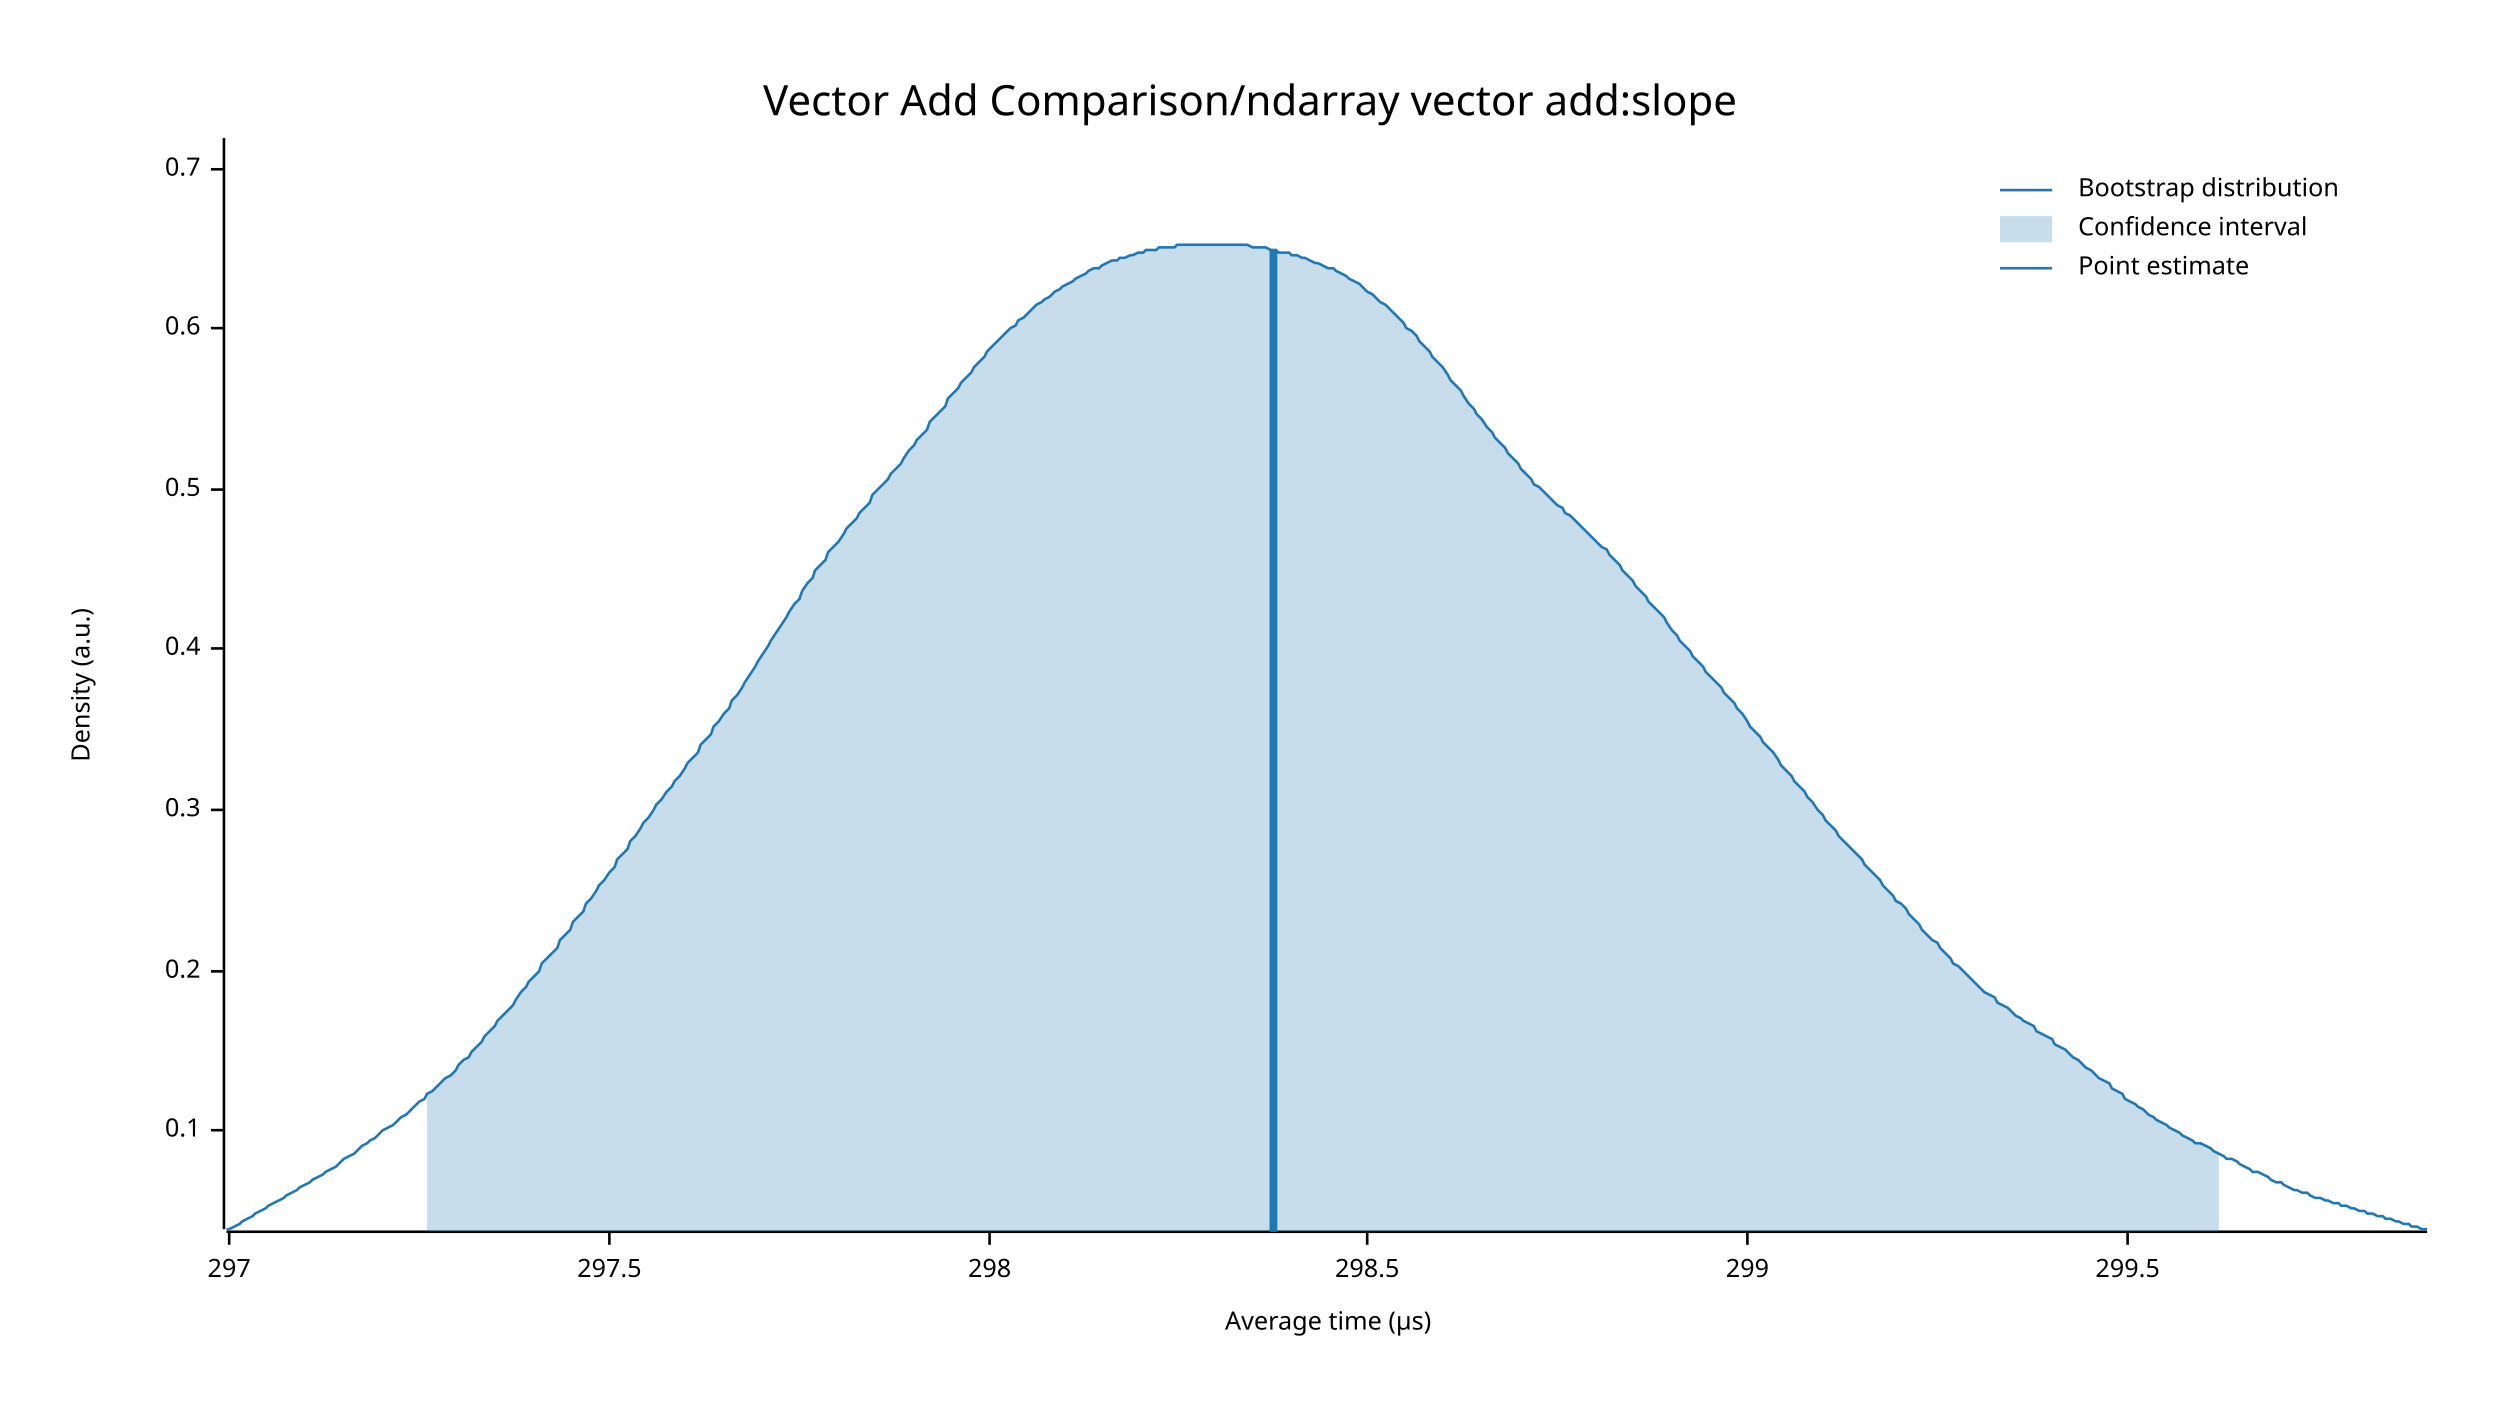
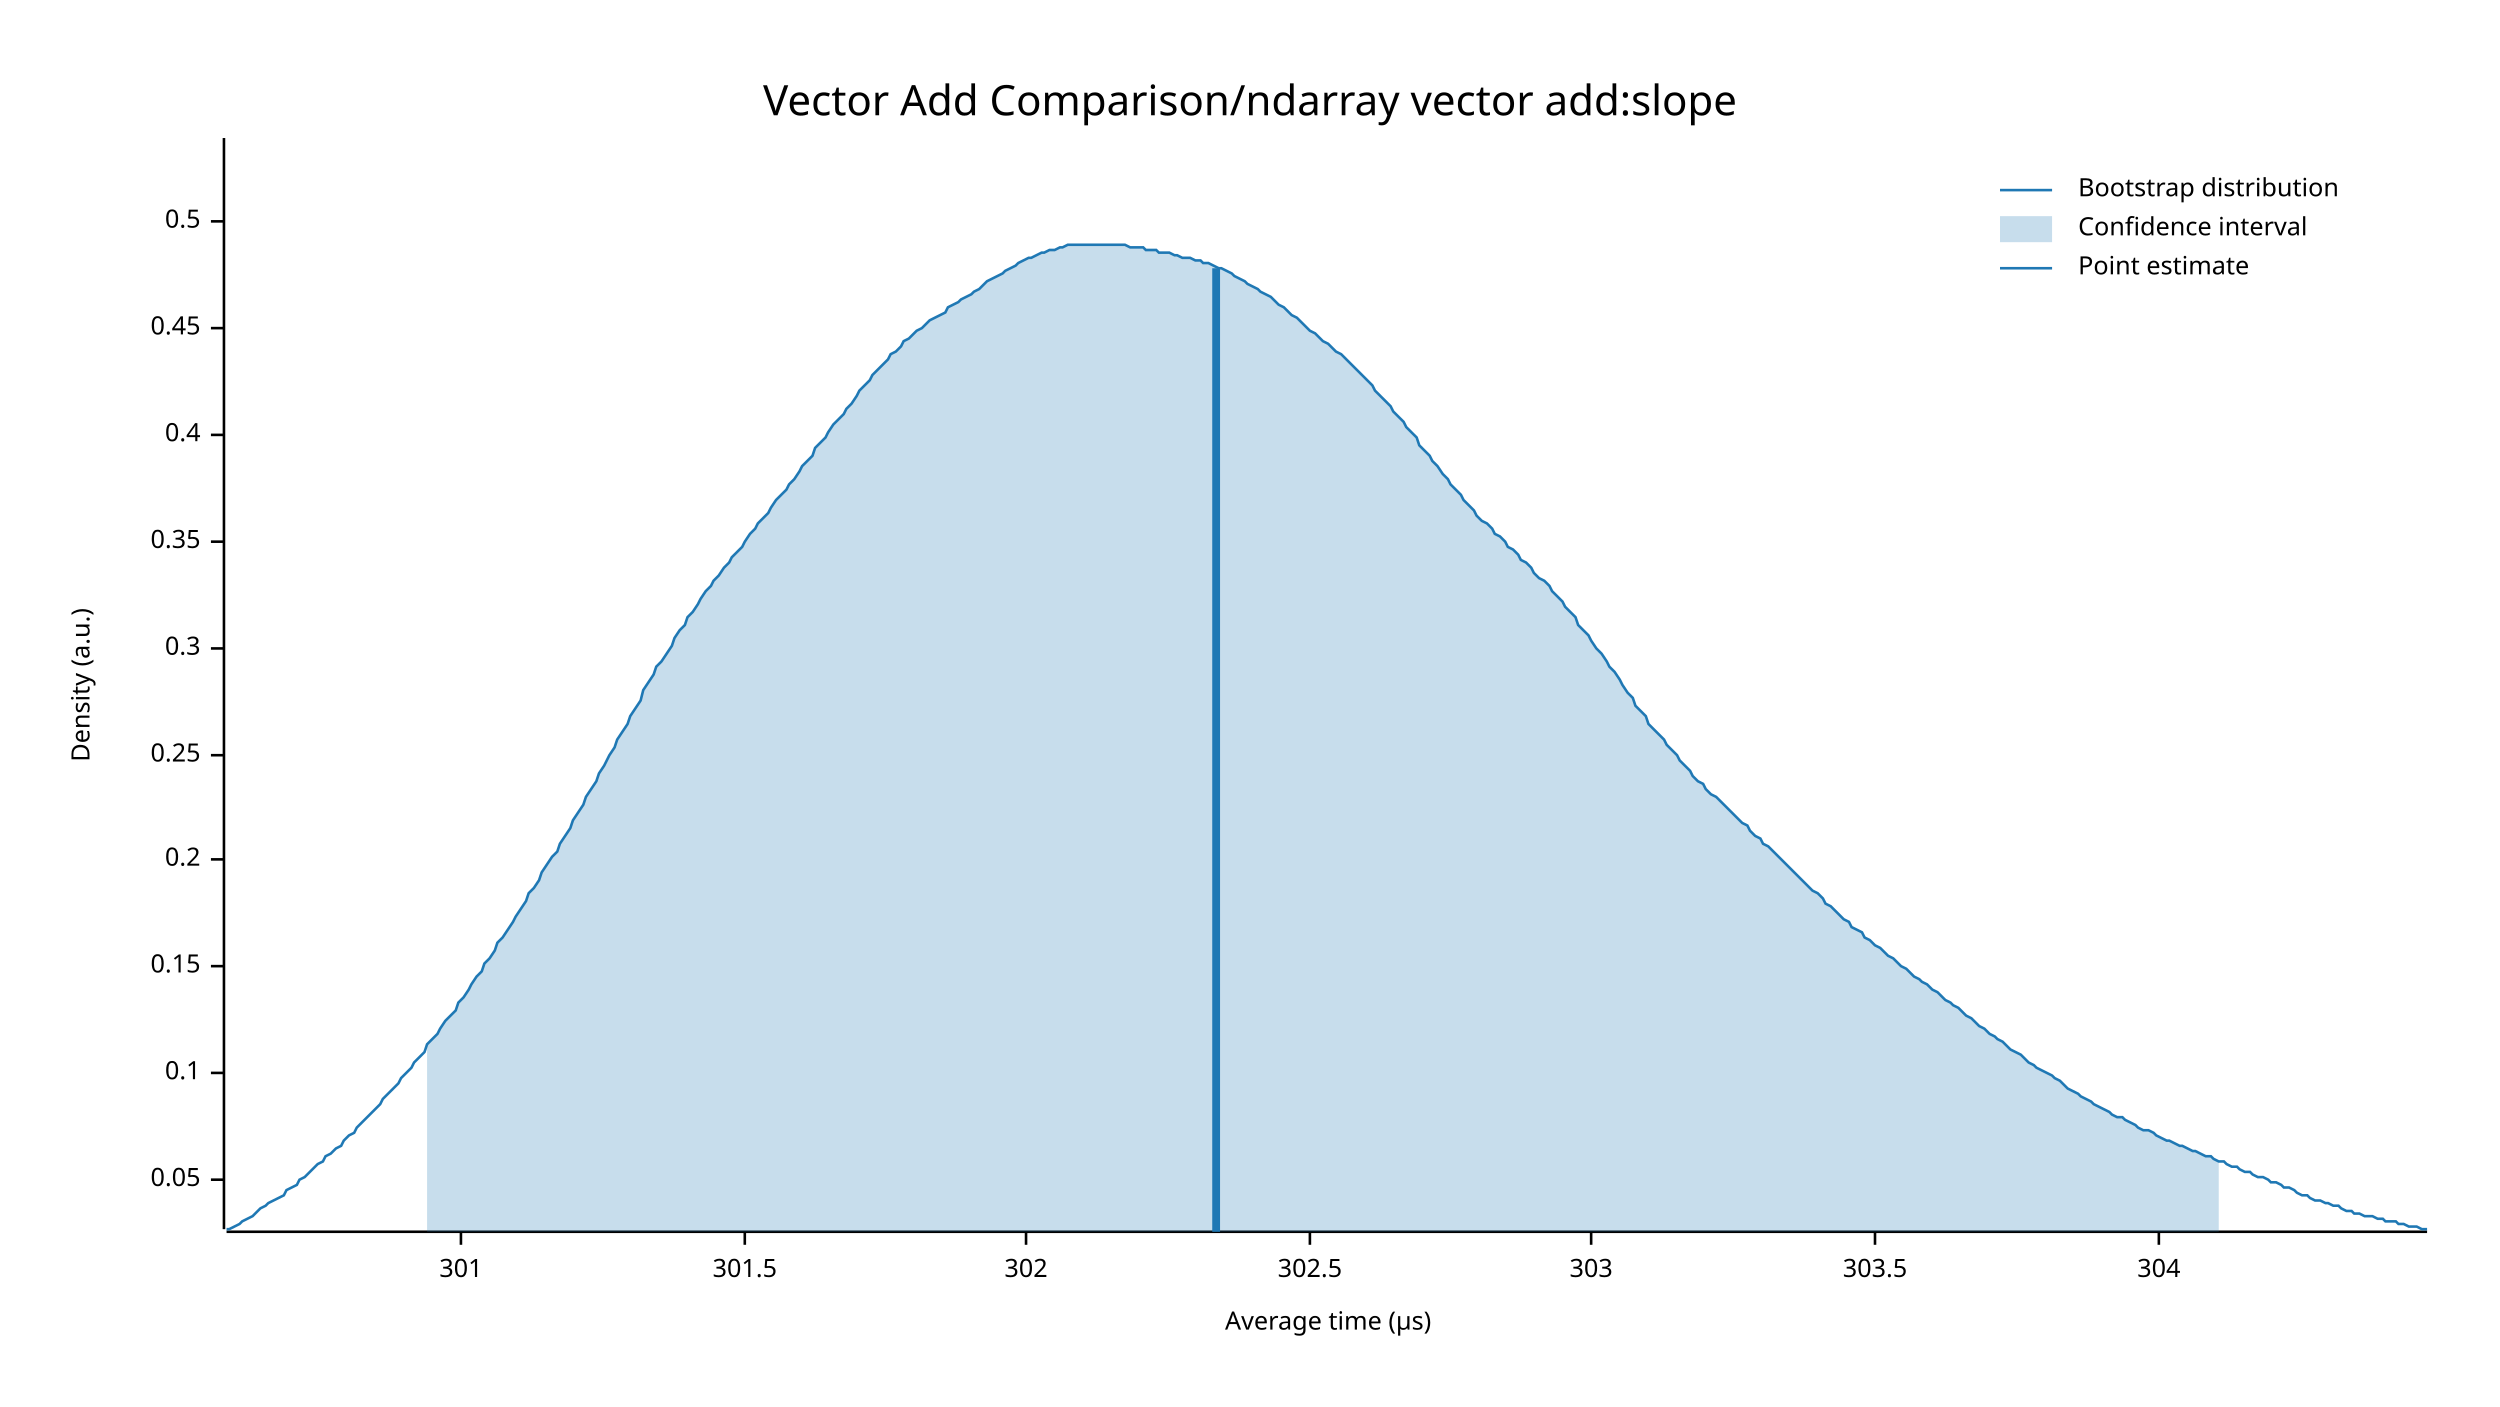
<svg xmlns="http://www.w3.org/2000/svg" width="960" height="540" viewBox="0 0 960 540">
  <text x="480" y="32" dy="0.76em" text-anchor="middle" font-family="sans-serif" font-size="16.129" opacity="1" fill="#000000">
Vector Add Comparison/ndarray vector add:slope
</text>
  <text x="27" y="263" dy="0.76em" text-anchor="middle" font-family="sans-serif" font-size="9.677" opacity="1" fill="#000000" transform="rotate(270, 27, 263)">
Density (a.u.)
</text>
  <text x="510" y="513" dy="-0.5ex" text-anchor="middle" font-family="sans-serif" font-size="9.677" opacity="1" fill="#000000">
Average time (µs)
</text>
  <polyline fill="none" opacity="1" stroke="#000000" stroke-width="1" points="86,53 86,472 " />
-   <text x="77" y="434" dy="0.5ex" text-anchor="end" font-family="sans-serif" font-size="9.677" opacity="1" fill="#000000">
+   <text x="77" y="453" dy="0.5ex" text-anchor="end" font-family="sans-serif" font-size="9.677" opacity="1" fill="#000000">
+ 0.05
+ </text>
+   <polyline fill="none" opacity="1" stroke="#000000" stroke-width="1" points="81,453 86,453 " />
+   <text x="77" y="412" dy="0.5ex" text-anchor="end" font-family="sans-serif" font-size="9.677" opacity="1" fill="#000000">
0.1
</text>
-   <polyline fill="none" opacity="1" stroke="#000000" stroke-width="1" points="81,434 86,434 " />
-   <text x="77" y="373" dy="0.5ex" text-anchor="end" font-family="sans-serif" font-size="9.677" opacity="1" fill="#000000">
+   <polyline fill="none" opacity="1" stroke="#000000" stroke-width="1" points="81,412 86,412 " />
+   <text x="77" y="371" dy="0.5ex" text-anchor="end" font-family="sans-serif" font-size="9.677" opacity="1" fill="#000000">
+ 0.15
+ </text>
+   <polyline fill="none" opacity="1" stroke="#000000" stroke-width="1" points="81,371 86,371 " />
+   <text x="77" y="330" dy="0.5ex" text-anchor="end" font-family="sans-serif" font-size="9.677" opacity="1" fill="#000000">
0.2
</text>
-   <polyline fill="none" opacity="1" stroke="#000000" stroke-width="1" points="81,373 86,373 " />
-   <text x="77" y="311" dy="0.5ex" text-anchor="end" font-family="sans-serif" font-size="9.677" opacity="1" fill="#000000">
+   <polyline fill="none" opacity="1" stroke="#000000" stroke-width="1" points="81,330 86,330 " />
+   <text x="77" y="290" dy="0.5ex" text-anchor="end" font-family="sans-serif" font-size="9.677" opacity="1" fill="#000000">
+ 0.25
+ </text>
+   <polyline fill="none" opacity="1" stroke="#000000" stroke-width="1" points="81,290 86,290 " />
+   <text x="77" y="249" dy="0.5ex" text-anchor="end" font-family="sans-serif" font-size="9.677" opacity="1" fill="#000000">
0.3
</text>
-   <polyline fill="none" opacity="1" stroke="#000000" stroke-width="1" points="81,311 86,311 " />
-   <text x="77" y="249" dy="0.5ex" text-anchor="end" font-family="sans-serif" font-size="9.677" opacity="1" fill="#000000">
+   <polyline fill="none" opacity="1" stroke="#000000" stroke-width="1" points="81,249 86,249 " />
+   <text x="77" y="208" dy="0.5ex" text-anchor="end" font-family="sans-serif" font-size="9.677" opacity="1" fill="#000000">
+ 0.35
+ </text>
+   <polyline fill="none" opacity="1" stroke="#000000" stroke-width="1" points="81,208 86,208 " />
+   <text x="77" y="167" dy="0.5ex" text-anchor="end" font-family="sans-serif" font-size="9.677" opacity="1" fill="#000000">
0.4
</text>
-   <polyline fill="none" opacity="1" stroke="#000000" stroke-width="1" points="81,249 86,249 " />
-   <text x="77" y="188" dy="0.5ex" text-anchor="end" font-family="sans-serif" font-size="9.677" opacity="1" fill="#000000">
+   <polyline fill="none" opacity="1" stroke="#000000" stroke-width="1" points="81,167 86,167 " />
+   <text x="77" y="126" dy="0.5ex" text-anchor="end" font-family="sans-serif" font-size="9.677" opacity="1" fill="#000000">
+ 0.45
+ </text>
+   <polyline fill="none" opacity="1" stroke="#000000" stroke-width="1" points="81,126 86,126 " />
+   <text x="77" y="85" dy="0.5ex" text-anchor="end" font-family="sans-serif" font-size="9.677" opacity="1" fill="#000000">
0.5
</text>
-   <polyline fill="none" opacity="1" stroke="#000000" stroke-width="1" points="81,188 86,188 " />
-   <text x="77" y="126" dy="0.5ex" text-anchor="end" font-family="sans-serif" font-size="9.677" opacity="1" fill="#000000">
- 0.6
+   <polyline fill="none" opacity="1" stroke="#000000" stroke-width="1" points="81,85 86,85 " />
+   <polyline fill="none" opacity="1" stroke="#000000" stroke-width="1" points="87,473 932,473 " />
+   <text x="177" y="483" dy="0.76em" text-anchor="middle" font-family="sans-serif" font-size="9.677" opacity="1" fill="#000000">
+ 301
</text>
-   <polyline fill="none" opacity="1" stroke="#000000" stroke-width="1" points="81,126 86,126 " />
-   <text x="77" y="65" dy="0.5ex" text-anchor="end" font-family="sans-serif" font-size="9.677" opacity="1" fill="#000000">
- 0.7
+   <polyline fill="none" opacity="1" stroke="#000000" stroke-width="1" points="177,473 177,478 " />
+   <text x="286" y="483" dy="0.76em" text-anchor="middle" font-family="sans-serif" font-size="9.677" opacity="1" fill="#000000">
+ 301.5
</text>
-   <polyline fill="none" opacity="1" stroke="#000000" stroke-width="1" points="81,65 86,65 " />
-   <polyline fill="none" opacity="1" stroke="#000000" stroke-width="1" points="87,473 932,473 " />
-   <text x="88" y="483" dy="0.76em" text-anchor="middle" font-family="sans-serif" font-size="9.677" opacity="1" fill="#000000">
- 297
+   <polyline fill="none" opacity="1" stroke="#000000" stroke-width="1" points="286,473 286,478 " />
+   <text x="394" y="483" dy="0.76em" text-anchor="middle" font-family="sans-serif" font-size="9.677" opacity="1" fill="#000000">
+ 302
</text>
-   <polyline fill="none" opacity="1" stroke="#000000" stroke-width="1" points="88,473 88,478 " />
-   <text x="234" y="483" dy="0.76em" text-anchor="middle" font-family="sans-serif" font-size="9.677" opacity="1" fill="#000000">
- 297.5
+   <polyline fill="none" opacity="1" stroke="#000000" stroke-width="1" points="394,473 394,478 " />
+   <text x="503" y="483" dy="0.76em" text-anchor="middle" font-family="sans-serif" font-size="9.677" opacity="1" fill="#000000">
+ 302.5
</text>
-   <polyline fill="none" opacity="1" stroke="#000000" stroke-width="1" points="234,473 234,478 " />
-   <text x="380" y="483" dy="0.76em" text-anchor="middle" font-family="sans-serif" font-size="9.677" opacity="1" fill="#000000">
- 298
+   <polyline fill="none" opacity="1" stroke="#000000" stroke-width="1" points="503,473 503,478 " />
+   <text x="611" y="483" dy="0.76em" text-anchor="middle" font-family="sans-serif" font-size="9.677" opacity="1" fill="#000000">
+ 303
</text>
-   <polyline fill="none" opacity="1" stroke="#000000" stroke-width="1" points="380,473 380,478 " />
-   <text x="525" y="483" dy="0.76em" text-anchor="middle" font-family="sans-serif" font-size="9.677" opacity="1" fill="#000000">
- 298.5
+   <polyline fill="none" opacity="1" stroke="#000000" stroke-width="1" points="611,473 611,478 " />
+   <text x="720" y="483" dy="0.76em" text-anchor="middle" font-family="sans-serif" font-size="9.677" opacity="1" fill="#000000">
+ 303.5
</text>
-   <polyline fill="none" opacity="1" stroke="#000000" stroke-width="1" points="525,473 525,478 " />
-   <text x="671" y="483" dy="0.76em" text-anchor="middle" font-family="sans-serif" font-size="9.677" opacity="1" fill="#000000">
- 299
+   <polyline fill="none" opacity="1" stroke="#000000" stroke-width="1" points="720,473 720,478 " />
+   <text x="829" y="483" dy="0.76em" text-anchor="middle" font-family="sans-serif" font-size="9.677" opacity="1" fill="#000000">
+ 304
</text>
-   <polyline fill="none" opacity="1" stroke="#000000" stroke-width="1" points="671,473 671,478 " />
-   <text x="817" y="483" dy="0.76em" text-anchor="middle" font-family="sans-serif" font-size="9.677" opacity="1" fill="#000000">
- 299.5
- </text>
-   <polyline fill="none" opacity="1" stroke="#000000" stroke-width="1" points="817,473 817,478 " />
-   <polyline fill="none" opacity="1" stroke="#1F78B4" stroke-width="1" points="87,472 88,472 90,471 92,470 93,469 95,468 97,467 98,466 100,465 102,464 103,463 105,462 107,461 109,460 110,459 112,458 114,457 115,456 117,455 119,454 120,453 122,452 124,451 125,450 127,449 129,448 131,446 132,445 134,444 136,443 137,442 139,440 141,439 142,438 144,437 146,435 147,434 149,433 151,432 153,430 154,429 156,428 158,426 159,425 161,423 163,422 164,420 166,419 168,417 169,416 171,414 173,413 175,411 176,409 178,407 180,406 181,404 183,402 185,400 186,398 188,396 190,394 191,392 193,390 195,388 197,386 198,384 200,381 202,379 203,377 205,375 207,373 208,370 210,368 212,366 214,364 215,361 217,359 219,357 220,354 222,352 224,350 225,347 227,345 229,342 230,340 232,338 234,335 236,333 237,330 239,328 241,326 242,323 244,321 246,318 247,316 249,314 251,311 252,309 254,307 256,304 258,302 259,300 261,298 263,295 264,293 266,291 268,289 269,286 271,284 273,282 274,279 276,277 278,274 280,272 281,269 283,267 285,264 286,262 288,259 290,256 291,254 293,251 295,248 296,246 298,243 300,240 302,237 303,235 305,232 307,230 308,227 310,224 312,222 313,219 315,217 317,215 318,212 320,210 322,208 324,205 325,203 327,201 329,199 330,197 332,195 334,193 335,190 337,188 339,186 341,184 342,182 344,180 346,178 347,176 349,173 351,171 352,169 354,167 356,165 357,162 359,160 361,158 363,156 364,153 366,151 368,149 369,147 371,145 373,143 374,141 376,139 378,137 379,135 381,133 383,131 385,129 386,128 388,126 390,125 391,123 393,122 395,120 396,119 398,117 400,116 401,115 403,114 405,112 407,111 408,110 410,109 412,108 413,107 415,106 417,105 418,104 420,103 422,103 423,102 425,101 427,100 429,100 430,99 432,99 434,98 435,98 437,97 439,97 440,96 442,96 444,96 445,95 447,95 449,95 451,95 452,94 454,94 456,94 457,94 459,94 461,94 462,94 464,94 466,94 468,94 469,94 471,94 473,94 474,94 476,94 478,94 479,94 481,95 483,95 484,95 486,95 488,96 490,96 491,97 493,97 495,97 496,98 498,98 500,99 501,99 503,100 505,101 506,101 508,102 510,103 512,103 513,104 515,105 517,106 518,107 520,108 522,109 523,110 525,112 527,113 528,114 530,116 532,117 534,119 535,120 537,122 539,124 540,126 542,127 544,129 545,131 547,133 549,135 550,137 552,139 554,141 556,144 557,146 559,148 561,150 562,152 564,155 566,157 567,159 569,161 571,164 573,166 574,168 576,170 578,172 579,174 581,176 583,178 584,180 586,182 588,184 589,186 591,187 593,189 595,191 596,192 598,194 600,195 601,197 603,198 605,200 606,201 608,203 610,205 611,206 613,208 615,210 617,211 618,213 620,215 622,217 623,219 625,221 627,223 628,225 630,227 632,229 633,231 635,233 637,235 639,237 640,239 642,242 644,244 645,246 647,248 649,250 650,252 652,254 654,256 655,258 657,260 659,262 661,264 662,266 664,268 666,270 667,272 669,274 671,277 672,279 674,281 676,283 677,285 679,287 681,289 683,292 684,294 686,296 688,298 689,300 691,302 693,304 694,306 696,308 698,311 700,313 701,315 703,317 705,319 706,321 708,323 710,325 711,326 713,328 715,330 716,332 718,334 720,336 722,338 723,340 725,342 727,344 728,346 730,347 732,349 733,351 735,353 737,355 738,357 740,359 742,361 744,362 745,364 747,366 749,368 750,370 752,371 754,373 755,374 757,376 759,378 760,379 762,381 764,382 766,383 767,385 769,386 771,387 772,388 774,390 776,391 777,392 779,393 781,394 782,396 784,397 786,398 788,399 789,401 791,402 793,403 794,404 796,406 798,407 799,408 801,410 803,411 804,412 806,414 808,415 810,416 811,418 813,419 815,420 816,422 818,423 820,424 821,425 823,426 825,428 827,429 828,430 830,431 832,432 833,433 835,434 837,435 838,436 840,437 842,438 843,439 845,439 847,440 849,441 850,442 852,443 854,444 855,445 857,445 859,446 860,447 862,448 864,449 865,450 867,450 869,451 871,452 872,453 874,454 876,454 877,455 879,456 881,457 882,457 884,458 886,458 887,459 889,460 891,460 893,461 894,461 896,462 898,462 899,463 901,463 903,464 904,464 906,465 908,465 909,466 911,466 913,467 915,467 916,468 918,468 920,469 921,469 923,470 925,470 926,471 928,471 930,472 932,472 " />
-   <polygon opacity="0.25" fill="#1F78B4" points="164,420 166,419 168,417 169,416 171,414 173,413 175,411 176,409 178,407 180,406 181,404 183,402 185,400 186,398 188,396 190,394 191,392 193,390 195,388 197,386 198,384 200,381 202,379 203,377 205,375 207,373 208,370 210,368 212,366 214,364 215,361 217,359 219,357 220,354 222,352 224,350 225,347 227,345 229,342 230,340 232,338 234,335 236,333 237,330 239,328 241,326 242,323 244,321 246,318 247,316 249,314 251,311 252,309 254,307 256,304 258,302 259,300 261,298 263,295 264,293 266,291 268,289 269,286 271,284 273,282 274,279 276,277 278,274 280,272 281,269 283,267 285,264 286,262 288,259 290,256 291,254 293,251 295,248 296,246 298,243 300,240 302,237 303,235 305,232 307,230 308,227 310,224 312,222 313,219 315,217 317,215 318,212 320,210 322,208 324,205 325,203 327,201 329,199 330,197 332,195 334,193 335,190 337,188 339,186 341,184 342,182 344,180 346,178 347,176 349,173 351,171 352,169 354,167 356,165 357,162 359,160 361,158 363,156 364,153 366,151 368,149 369,147 371,145 373,143 374,141 376,139 378,137 379,135 381,133 383,131 385,129 386,128 388,126 390,125 391,123 393,122 395,120 396,119 398,117 400,116 401,115 403,114 405,112 407,111 408,110 410,109 412,108 413,107 415,106 417,105 418,104 420,103 422,103 423,102 425,101 427,100 429,100 430,99 432,99 434,98 435,98 437,97 439,97 440,96 442,96 444,96 445,95 447,95 449,95 451,95 452,94 454,94 456,94 457,94 459,94 461,94 462,94 464,94 466,94 468,94 469,94 471,94 473,94 474,94 476,94 478,94 479,94 481,95 483,95 484,95 486,95 488,96 490,96 491,97 493,97 495,97 496,98 498,98 500,99 501,99 503,100 505,101 506,101 508,102 510,103 512,103 513,104 515,105 517,106 518,107 520,108 522,109 523,110 525,112 527,113 528,114 530,116 532,117 534,119 535,120 537,122 539,124 540,126 542,127 544,129 545,131 547,133 549,135 550,137 552,139 554,141 556,144 557,146 559,148 561,150 562,152 564,155 566,157 567,159 569,161 571,164 573,166 574,168 576,170 578,172 579,174 581,176 583,178 584,180 586,182 588,184 589,186 591,187 593,189 595,191 596,192 598,194 600,195 601,197 603,198 605,200 606,201 608,203 610,205 611,206 613,208 615,210 617,211 618,213 620,215 622,217 623,219 625,221 627,223 628,225 630,227 632,229 633,231 635,233 637,235 639,237 640,239 642,242 644,244 645,246 647,248 649,250 650,252 652,254 654,256 655,258 657,260 659,262 661,264 662,266 664,268 666,270 667,272 669,274 671,277 672,279 674,281 676,283 677,285 679,287 681,289 683,292 684,294 686,296 688,298 689,300 691,302 693,304 694,306 696,308 698,311 700,313 701,315 703,317 705,319 706,321 708,323 710,325 711,326 713,328 715,330 716,332 718,334 720,336 722,338 723,340 725,342 727,344 728,346 730,347 732,349 733,351 735,353 737,355 738,357 740,359 742,361 744,362 745,364 747,366 749,368 750,370 752,371 754,373 755,374 757,376 759,378 760,379 762,381 764,382 766,383 767,385 769,386 771,387 772,388 774,390 776,391 777,392 779,393 781,394 782,396 784,397 786,398 788,399 789,401 791,402 793,403 794,404 796,406 798,407 799,408 801,410 803,411 804,412 806,414 808,415 810,416 811,418 813,419 815,420 816,422 818,423 820,424 821,425 823,426 825,428 827,429 828,430 830,431 832,432 833,433 835,434 837,435 838,436 840,437 842,438 843,439 845,439 847,440 849,441 850,442 852,443 852,473 164,473 " />
-   <polyline fill="none" opacity="1" stroke="#1F78B4" stroke-width="3" points="489,473 489,96 " />
+   <polyline fill="none" opacity="1" stroke="#000000" stroke-width="1" points="829,473 829,478 " />
+   <polyline fill="none" opacity="1" stroke="#1F78B4" stroke-width="1" points="87,472 88,472 90,471 92,470 93,469 95,468 97,467 98,466 100,464 102,463 103,462 105,461 107,460 109,459 110,457 112,456 114,455 115,453 117,452 119,450 120,449 122,447 124,446 125,444 127,443 129,441 131,440 132,438 134,436 136,435 137,433 139,431 141,429 142,428 144,426 146,424 147,422 149,420 151,418 153,416 154,414 156,412 158,410 159,408 161,406 163,404 164,401 166,399 168,397 169,395 171,392 173,390 175,388 176,385 178,383 180,380 181,378 183,375 185,373 186,370 188,368 190,365 191,362 193,360 195,357 197,354 198,352 200,349 202,346 203,343 205,341 207,338 208,335 210,332 212,329 214,327 215,324 217,321 219,318 220,315 222,312 224,309 225,306 227,303 229,300 230,297 232,294 234,290 236,287 237,284 239,281 241,278 242,275 244,272 246,269 247,265 249,262 251,259 252,256 254,254 256,251 258,248 259,245 261,242 263,240 264,237 266,235 268,232 269,230 271,227 273,225 274,223 276,221 278,218 280,216 281,214 283,212 285,210 286,208 288,205 290,203 291,201 293,199 295,197 296,195 298,192 300,190 302,188 303,186 305,184 307,181 308,179 310,177 312,175 313,172 315,170 317,168 318,166 320,163 322,161 324,159 325,157 327,155 329,152 330,150 332,148 334,146 335,144 337,142 339,140 341,138 342,136 344,135 346,133 347,131 349,130 351,128 352,127 354,126 356,124 357,123 359,122 361,121 363,120 364,118 366,117 368,116 369,115 371,114 373,113 374,112 376,111 378,109 379,108 381,107 383,106 385,105 386,104 388,103 390,102 391,101 393,100 395,99 396,99 398,98 400,97 401,97 403,96 405,96 407,95 408,95 410,94 412,94 413,94 415,94 417,94 418,94 420,94 422,94 423,94 425,94 427,94 429,94 430,94 432,94 434,95 435,95 437,95 439,95 440,96 442,96 444,96 445,97 447,97 449,97 451,98 452,98 454,99 456,99 457,99 459,100 461,100 462,101 464,101 466,102 468,103 469,103 471,104 473,105 474,106 476,107 478,108 479,109 481,110 483,111 484,112 486,113 488,114 490,116 491,117 493,118 495,120 496,121 498,122 500,124 501,125 503,127 505,128 506,129 508,131 510,132 512,134 513,135 515,136 517,138 518,139 520,141 522,143 523,144 525,146 527,148 528,150 530,152 532,154 534,156 535,158 537,160 539,162 540,164 542,166 544,168 545,171 547,173 549,175 550,177 552,179 554,182 556,184 557,186 559,188 561,190 562,192 564,194 566,196 567,198 569,200 571,201 573,203 574,205 576,206 578,208 579,210 581,211 583,213 584,215 586,216 588,218 589,220 591,222 593,223 595,225 596,227 598,229 600,231 601,233 603,235 605,237 606,240 608,242 610,244 611,246 613,249 615,251 617,254 618,256 620,258 622,261 623,263 625,266 627,268 628,271 630,273 632,275 633,278 635,280 637,282 639,284 640,286 642,288 644,290 645,292 647,294 649,296 650,298 652,300 654,301 655,303 657,305 659,306 661,308 662,309 664,311 666,313 667,314 669,316 671,317 672,319 674,321 676,322 677,324 679,325 681,327 683,329 684,330 686,332 688,334 689,335 691,337 693,339 694,340 696,342 698,343 700,345 701,347 703,348 705,350 706,351 708,353 710,354 711,356 713,357 715,358 716,360 718,361 720,363 722,364 723,365 725,367 727,368 728,369 730,371 732,372 733,373 735,375 737,376 738,377 740,378 742,380 744,381 745,382 747,384 749,385 750,386 752,387 754,389 755,390 757,391 759,393 760,394 762,395 764,397 766,398 767,399 769,400 771,402 772,403 774,404 776,405 777,406 779,408 781,409 782,410 784,411 786,412 788,413 789,414 791,415 793,417 794,418 796,419 798,420 799,421 801,422 803,423 804,424 806,425 808,426 810,427 811,428 813,429 815,429 816,430 818,431 820,432 821,433 823,434 825,434 827,435 828,436 830,437 832,438 833,438 835,439 837,440 838,440 840,441 842,442 843,442 845,443 847,444 849,444 850,445 852,446 854,446 855,447 857,448 859,448 860,449 862,450 864,450 865,451 867,452 869,452 871,453 872,454 874,454 876,455 877,456 879,456 881,457 882,458 884,459 886,459 887,460 889,461 891,461 893,462 894,462 896,463 898,463 899,464 901,465 903,465 904,466 906,466 908,467 909,467 911,467 913,468 915,468 916,469 918,469 920,469 921,470 923,470 925,471 926,471 928,471 930,472 932,472 " />
+   <polygon opacity="0.25" fill="#1F78B4" points="164,401 166,399 168,397 169,395 171,392 173,390 175,388 176,385 178,383 180,380 181,378 183,375 185,373 186,370 188,368 190,365 191,362 193,360 195,357 197,354 198,352 200,349 202,346 203,343 205,341 207,338 208,335 210,332 212,329 214,327 215,324 217,321 219,318 220,315 222,312 224,309 225,306 227,303 229,300 230,297 232,294 234,290 236,287 237,284 239,281 241,278 242,275 244,272 246,269 247,265 249,262 251,259 252,256 254,254 256,251 258,248 259,245 261,242 263,240 264,237 266,235 268,232 269,230 271,227 273,225 274,223 276,221 278,218 280,216 281,214 283,212 285,210 286,208 288,205 290,203 291,201 293,199 295,197 296,195 298,192 300,190 302,188 303,186 305,184 307,181 308,179 310,177 312,175 313,172 315,170 317,168 318,166 320,163 322,161 324,159 325,157 327,155 329,152 330,150 332,148 334,146 335,144 337,142 339,140 341,138 342,136 344,135 346,133 347,131 349,130 351,128 352,127 354,126 356,124 357,123 359,122 361,121 363,120 364,118 366,117 368,116 369,115 371,114 373,113 374,112 376,111 378,109 379,108 381,107 383,106 385,105 386,104 388,103 390,102 391,101 393,100 395,99 396,99 398,98 400,97 401,97 403,96 405,96 407,95 408,95 410,94 412,94 413,94 415,94 417,94 418,94 420,94 422,94 423,94 425,94 427,94 429,94 430,94 432,94 434,95 435,95 437,95 439,95 440,96 442,96 444,96 445,97 447,97 449,97 451,98 452,98 454,99 456,99 457,99 459,100 461,100 462,101 464,101 466,102 468,103 469,103 471,104 473,105 474,106 476,107 478,108 479,109 481,110 483,111 484,112 486,113 488,114 490,116 491,117 493,118 495,120 496,121 498,122 500,124 501,125 503,127 505,128 506,129 508,131 510,132 512,134 513,135 515,136 517,138 518,139 520,141 522,143 523,144 525,146 527,148 528,150 530,152 532,154 534,156 535,158 537,160 539,162 540,164 542,166 544,168 545,171 547,173 549,175 550,177 552,179 554,182 556,184 557,186 559,188 561,190 562,192 564,194 566,196 567,198 569,200 571,201 573,203 574,205 576,206 578,208 579,210 581,211 583,213 584,215 586,216 588,218 589,220 591,222 593,223 595,225 596,227 598,229 600,231 601,233 603,235 605,237 606,240 608,242 610,244 611,246 613,249 615,251 617,254 618,256 620,258 622,261 623,263 625,266 627,268 628,271 630,273 632,275 633,278 635,280 637,282 639,284 640,286 642,288 644,290 645,292 647,294 649,296 650,298 652,300 654,301 655,303 657,305 659,306 661,308 662,309 664,311 666,313 667,314 669,316 671,317 672,319 674,321 676,322 677,324 679,325 681,327 683,329 684,330 686,332 688,334 689,335 691,337 693,339 694,340 696,342 698,343 700,345 701,347 703,348 705,350 706,351 708,353 710,354 711,356 713,357 715,358 716,360 718,361 720,363 722,364 723,365 725,367 727,368 728,369 730,371 732,372 733,373 735,375 737,376 738,377 740,378 742,380 744,381 745,382 747,384 749,385 750,386 752,387 754,389 755,390 757,391 759,393 760,394 762,395 764,397 766,398 767,399 769,400 771,402 772,403 774,404 776,405 777,406 779,408 781,409 782,410 784,411 786,412 788,413 789,414 791,415 793,417 794,418 796,419 798,420 799,421 801,422 803,423 804,424 806,425 808,426 810,427 811,428 813,429 815,429 816,430 818,431 820,432 821,433 823,434 825,434 827,435 828,436 830,437 832,438 833,438 835,439 837,440 838,440 840,441 842,442 843,442 845,443 847,444 849,444 850,445 852,446 852,473 164,473 " />
+   <polyline fill="none" opacity="1" stroke="#1F78B4" stroke-width="3" points="467,473 467,103 " />
  <text x="798" y="68" dy="0.76em" text-anchor="start" font-family="sans-serif" font-size="9.677" opacity="1" fill="#000000">
Bootstrap distribution
</text>
  <text x="798" y="83" dy="0.76em" text-anchor="start" font-family="sans-serif" font-size="9.677" opacity="1" fill="#000000">
Confidence interval
</text>
  <text x="798" y="98" dy="0.76em" text-anchor="start" font-family="sans-serif" font-size="9.677" opacity="1" fill="#000000">
Point estimate
</text>
  <polyline fill="none" opacity="1" stroke="#1F78B4" stroke-width="1" points="768,73 788,73 " />
  <rect x="768" y="83" width="20" height="10" opacity="0.25" fill="#1F78B4" stroke="none" />
  <polyline fill="none" opacity="1" stroke="#1F78B4" stroke-width="1" points="768,103 788,103 " />
</svg>
